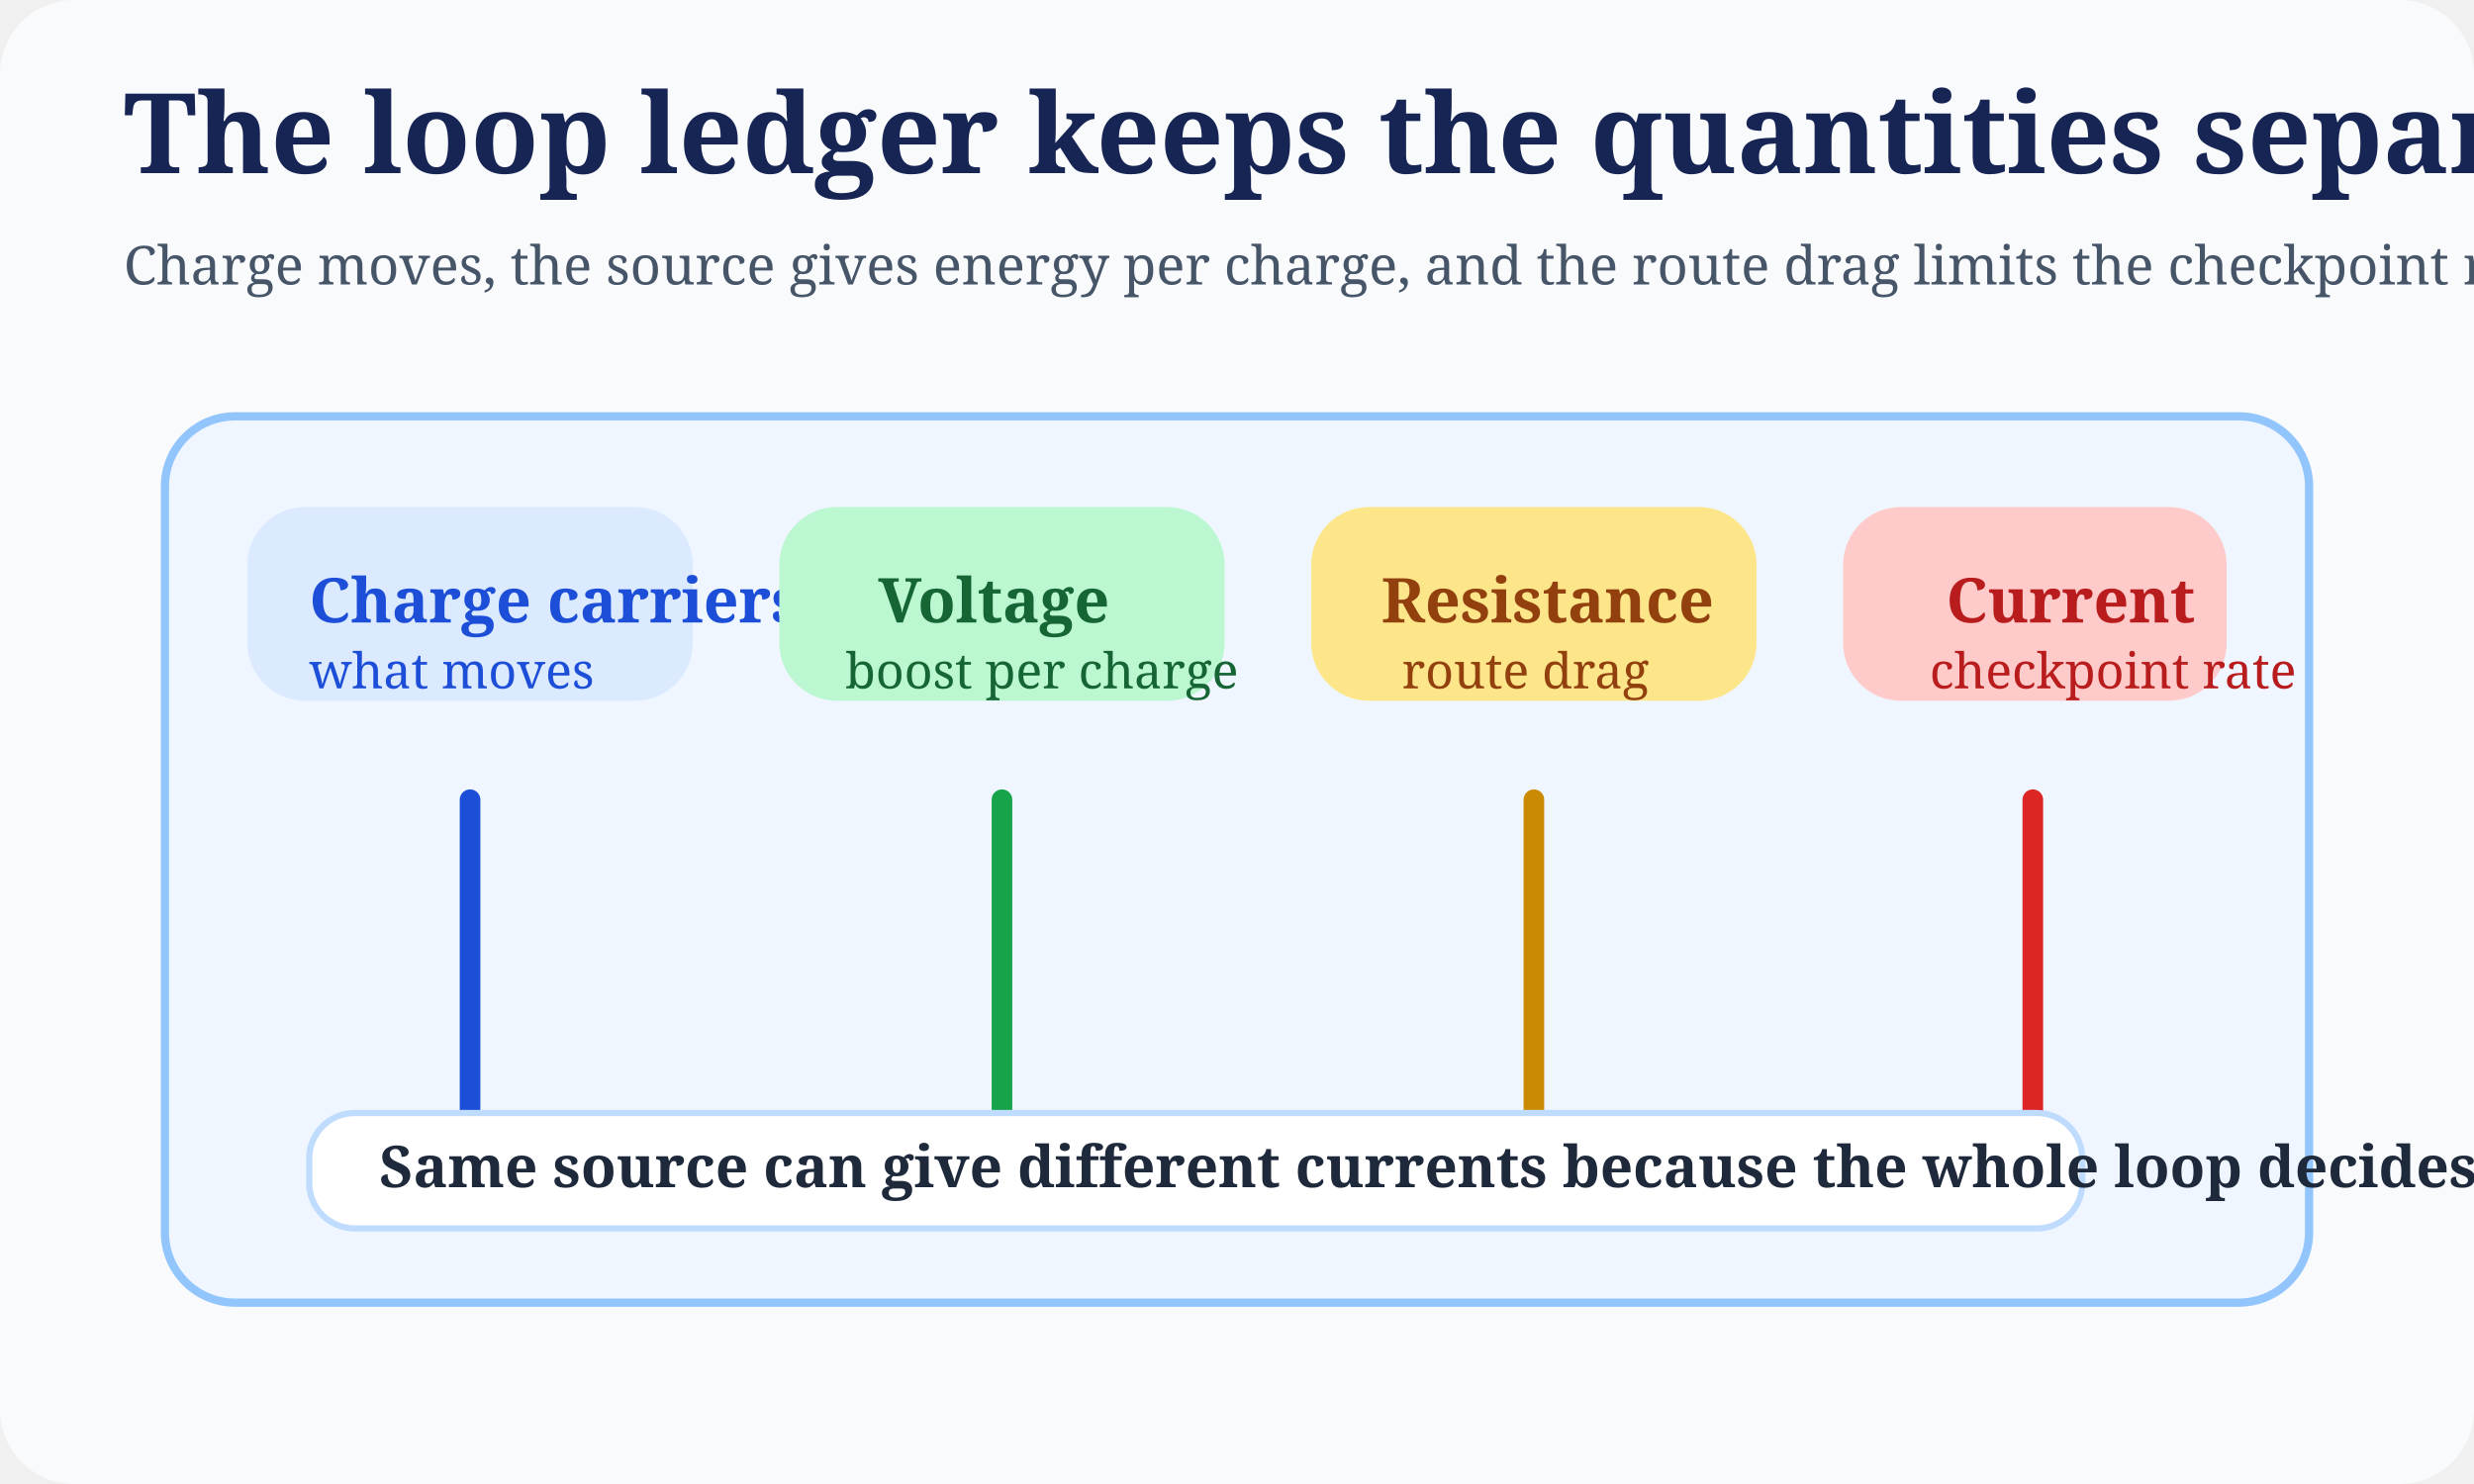
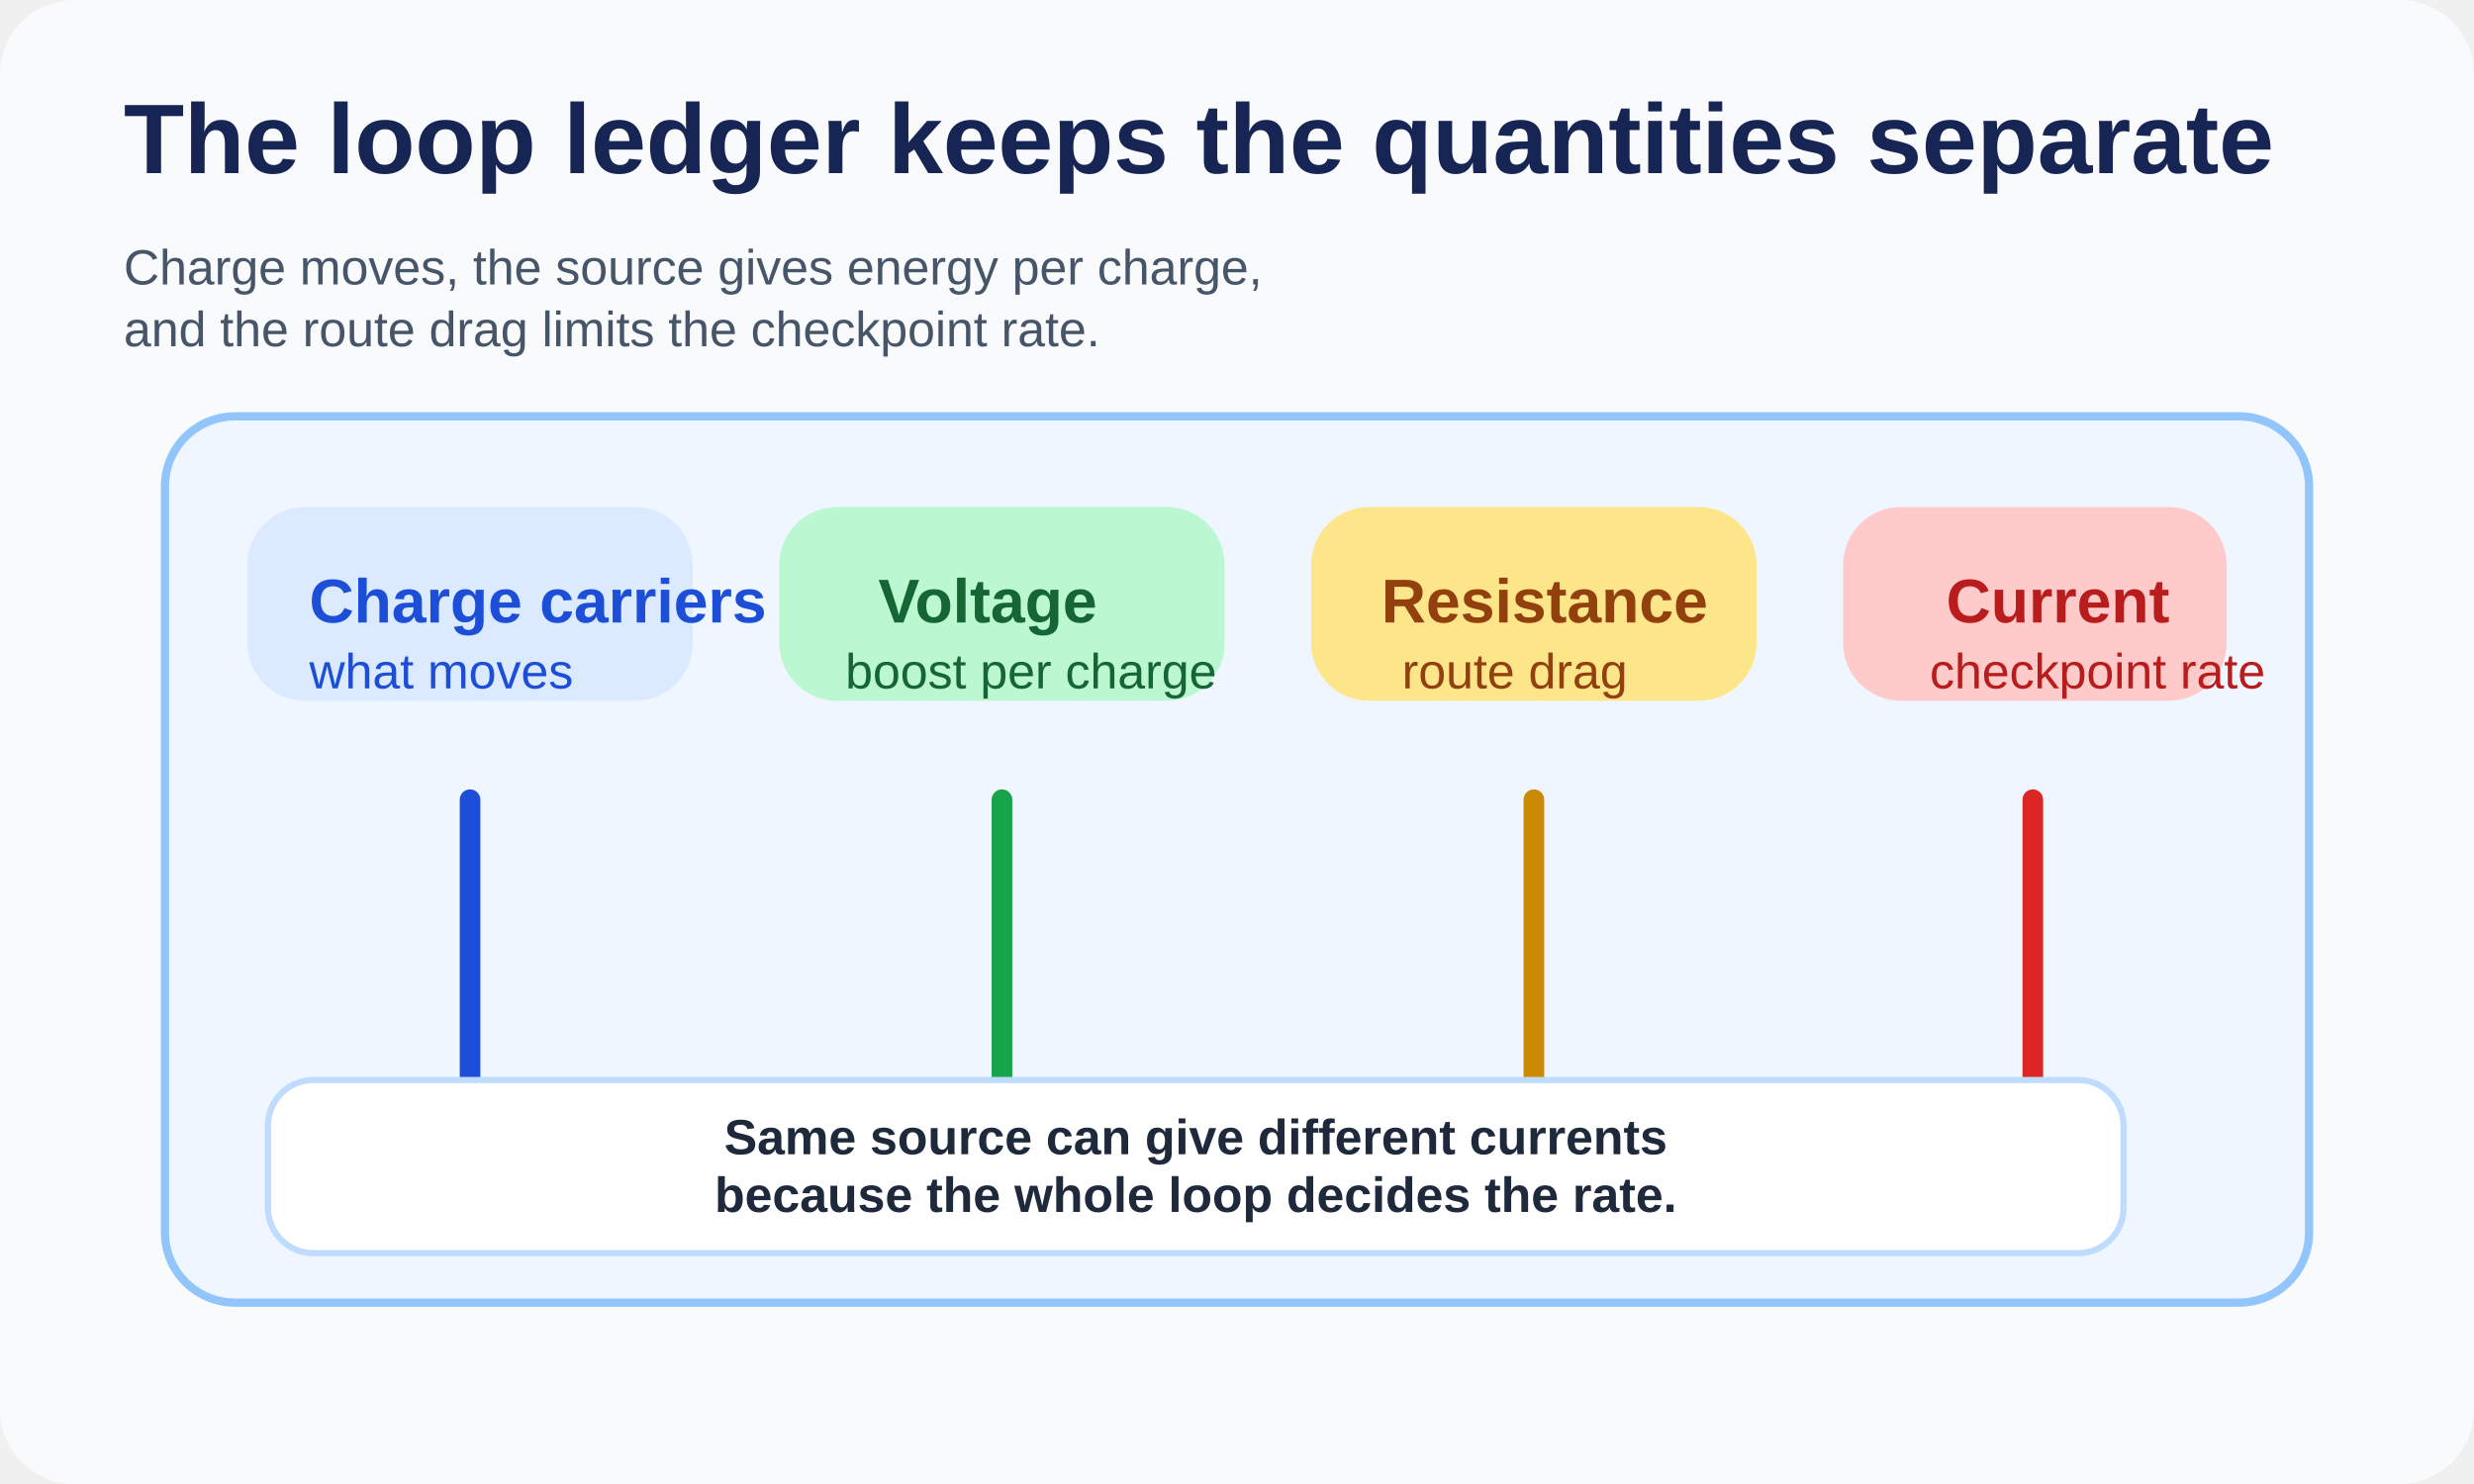
<svg xmlns="http://www.w3.org/2000/svg" width="1200" height="720" viewBox="0 0 1200 720" fill="none">
  <rect width="1200" height="720" rx="36" fill="#F8FAFC" />
-   <text x="60" y="84" fill="#172554" font-family="Georgia, serif" font-size="54" font-weight="700">The loop ledger keeps the quantities separate</text>
-   <text x="60" y="138" fill="#475569" font-family="Georgia, serif" font-size="26">Charge moves, the source gives energy per charge, and the route drag limits the checkpoint rate.</text>
+   <text x="60" y="84" fill="#172554" font-family="Arial, Helvetica, sans-serif" font-size="48" font-weight="700">The loop ledger keeps the quantities separate</text>
+   <text x="60" y="138" fill="#475569" font-family="Arial, Helvetica, sans-serif" font-size="24">
+     <tspan x="60" dy="0">Charge moves, the source gives energy per charge,</tspan>
+     <tspan x="60" dy="30">and the route drag limits the checkpoint rate.</tspan>
+   </text>
  <rect x="80" y="202" width="1040" height="430" rx="34" fill="#EFF6FF" stroke="#93C5FD" stroke-width="4" />
  <rect x="120" y="246" width="216" height="94" rx="28" fill="#DBEAFE" />
-   <text x="150" y="302" fill="#1D4ED8" font-family="Georgia, serif" font-size="30" font-weight="700">Charge carriers</text>
-   <text x="150" y="334" fill="#1D4ED8" font-family="Georgia, serif" font-size="24">what moves</text>
+   <text x="150" y="302" fill="#1D4ED8" font-family="Arial, Helvetica, sans-serif" font-size="30" font-weight="700">Charge carriers</text>
+   <text x="150" y="334" fill="#1D4ED8" font-family="Arial, Helvetica, sans-serif" font-size="24">what moves</text>
  <rect x="378" y="246" width="216" height="94" rx="28" fill="#BBF7D0" />
-   <text x="426" y="302" fill="#166534" font-family="Georgia, serif" font-size="30" font-weight="700">Voltage</text>
-   <text x="410" y="334" fill="#166534" font-family="Georgia, serif" font-size="24">boost per charge</text>
+   <text x="426" y="302" fill="#166534" font-family="Arial, Helvetica, sans-serif" font-size="30" font-weight="700">Voltage</text>
+   <text x="410" y="334" fill="#166534" font-family="Arial, Helvetica, sans-serif" font-size="24">boost per charge</text>
  <rect x="636" y="246" width="216" height="94" rx="28" fill="#FDE68A" />
-   <text x="670" y="302" fill="#92400E" font-family="Georgia, serif" font-size="30" font-weight="700">Resistance</text>
-   <text x="680" y="334" fill="#92400E" font-family="Georgia, serif" font-size="24">route drag</text>
+   <text x="670" y="302" fill="#92400E" font-family="Arial, Helvetica, sans-serif" font-size="30" font-weight="700">Resistance</text>
+   <text x="680" y="334" fill="#92400E" font-family="Arial, Helvetica, sans-serif" font-size="24">route drag</text>
  <rect x="894" y="246" width="186" height="94" rx="28" fill="#FECACA" />
-   <text x="944" y="302" fill="#B91C1C" font-family="Georgia, serif" font-size="30" font-weight="700">Current</text>
-   <text x="936" y="334" fill="#B91C1C" font-family="Georgia, serif" font-size="24">checkpoint rate</text>
+   <text x="944" y="302" fill="#B91C1C" font-family="Arial, Helvetica, sans-serif" font-size="30" font-weight="700">Current</text>
+   <text x="936" y="334" fill="#B91C1C" font-family="Arial, Helvetica, sans-serif" font-size="24">checkpoint rate</text>
  <line x1="228" y1="388" x2="228" y2="544" stroke="#1D4ED8" stroke-width="10" stroke-linecap="round" />
  <line x1="486" y1="388" x2="486" y2="544" stroke="#16A34A" stroke-width="10" stroke-linecap="round" />
  <line x1="744" y1="388" x2="744" y2="544" stroke="#CA8A04" stroke-width="10" stroke-linecap="round" />
  <line x1="986" y1="388" x2="986" y2="544" stroke="#DC2626" stroke-width="10" stroke-linecap="round" />
-   <rect x="150" y="540" width="860" height="56" rx="22" fill="#FFFFFF" stroke="#BFDBFE" stroke-width="3" />
-   <text x="184" y="576" fill="#1E293B" font-family="Georgia, serif" font-size="28" font-weight="700">Same source can give different currents because the whole loop decides the rate.</text>
+   <rect x="130" y="524" width="900" height="84" rx="22" fill="#FFFFFF" stroke="#BFDBFE" stroke-width="3" />
+   <text x="580" y="560" fill="#1E293B" font-family="Arial, Helvetica, sans-serif" font-size="24" font-weight="700" text-anchor="middle">Same source can give different currents</text>
+   <text x="580" y="588" fill="#1E293B" font-family="Arial, Helvetica, sans-serif" font-size="24" font-weight="700" text-anchor="middle">because the whole loop decides the rate.</text>
</svg>
